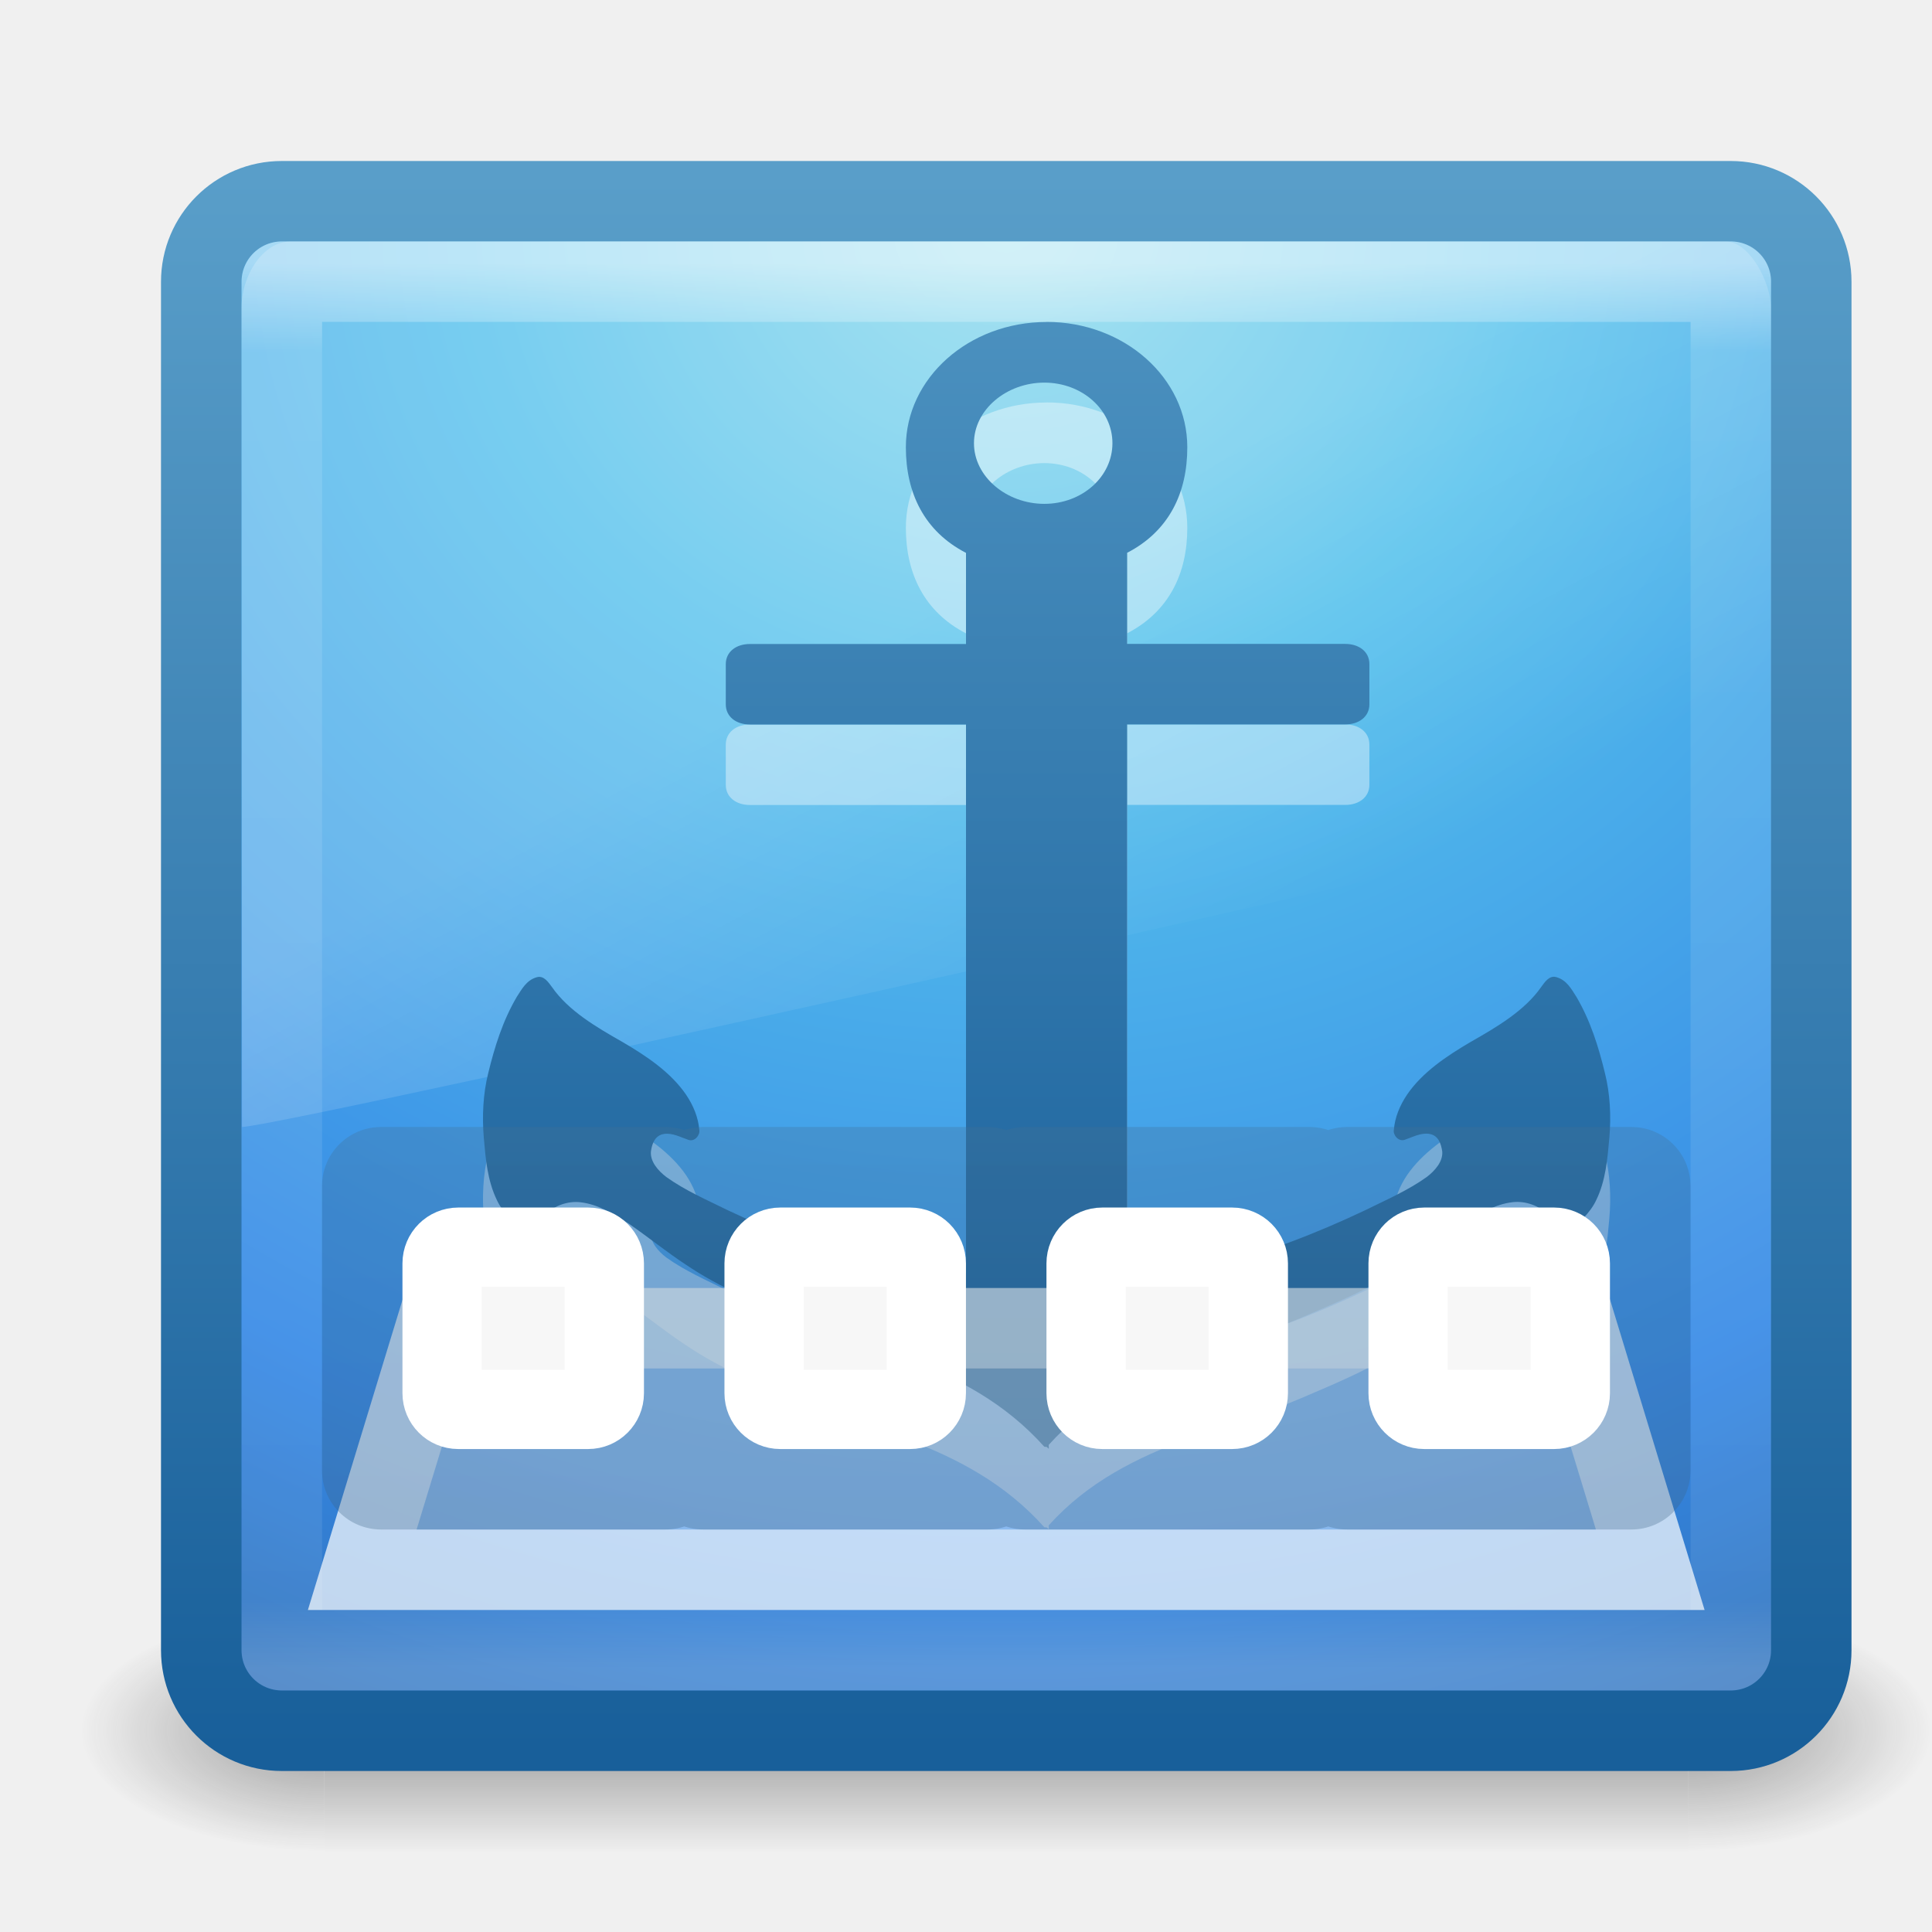
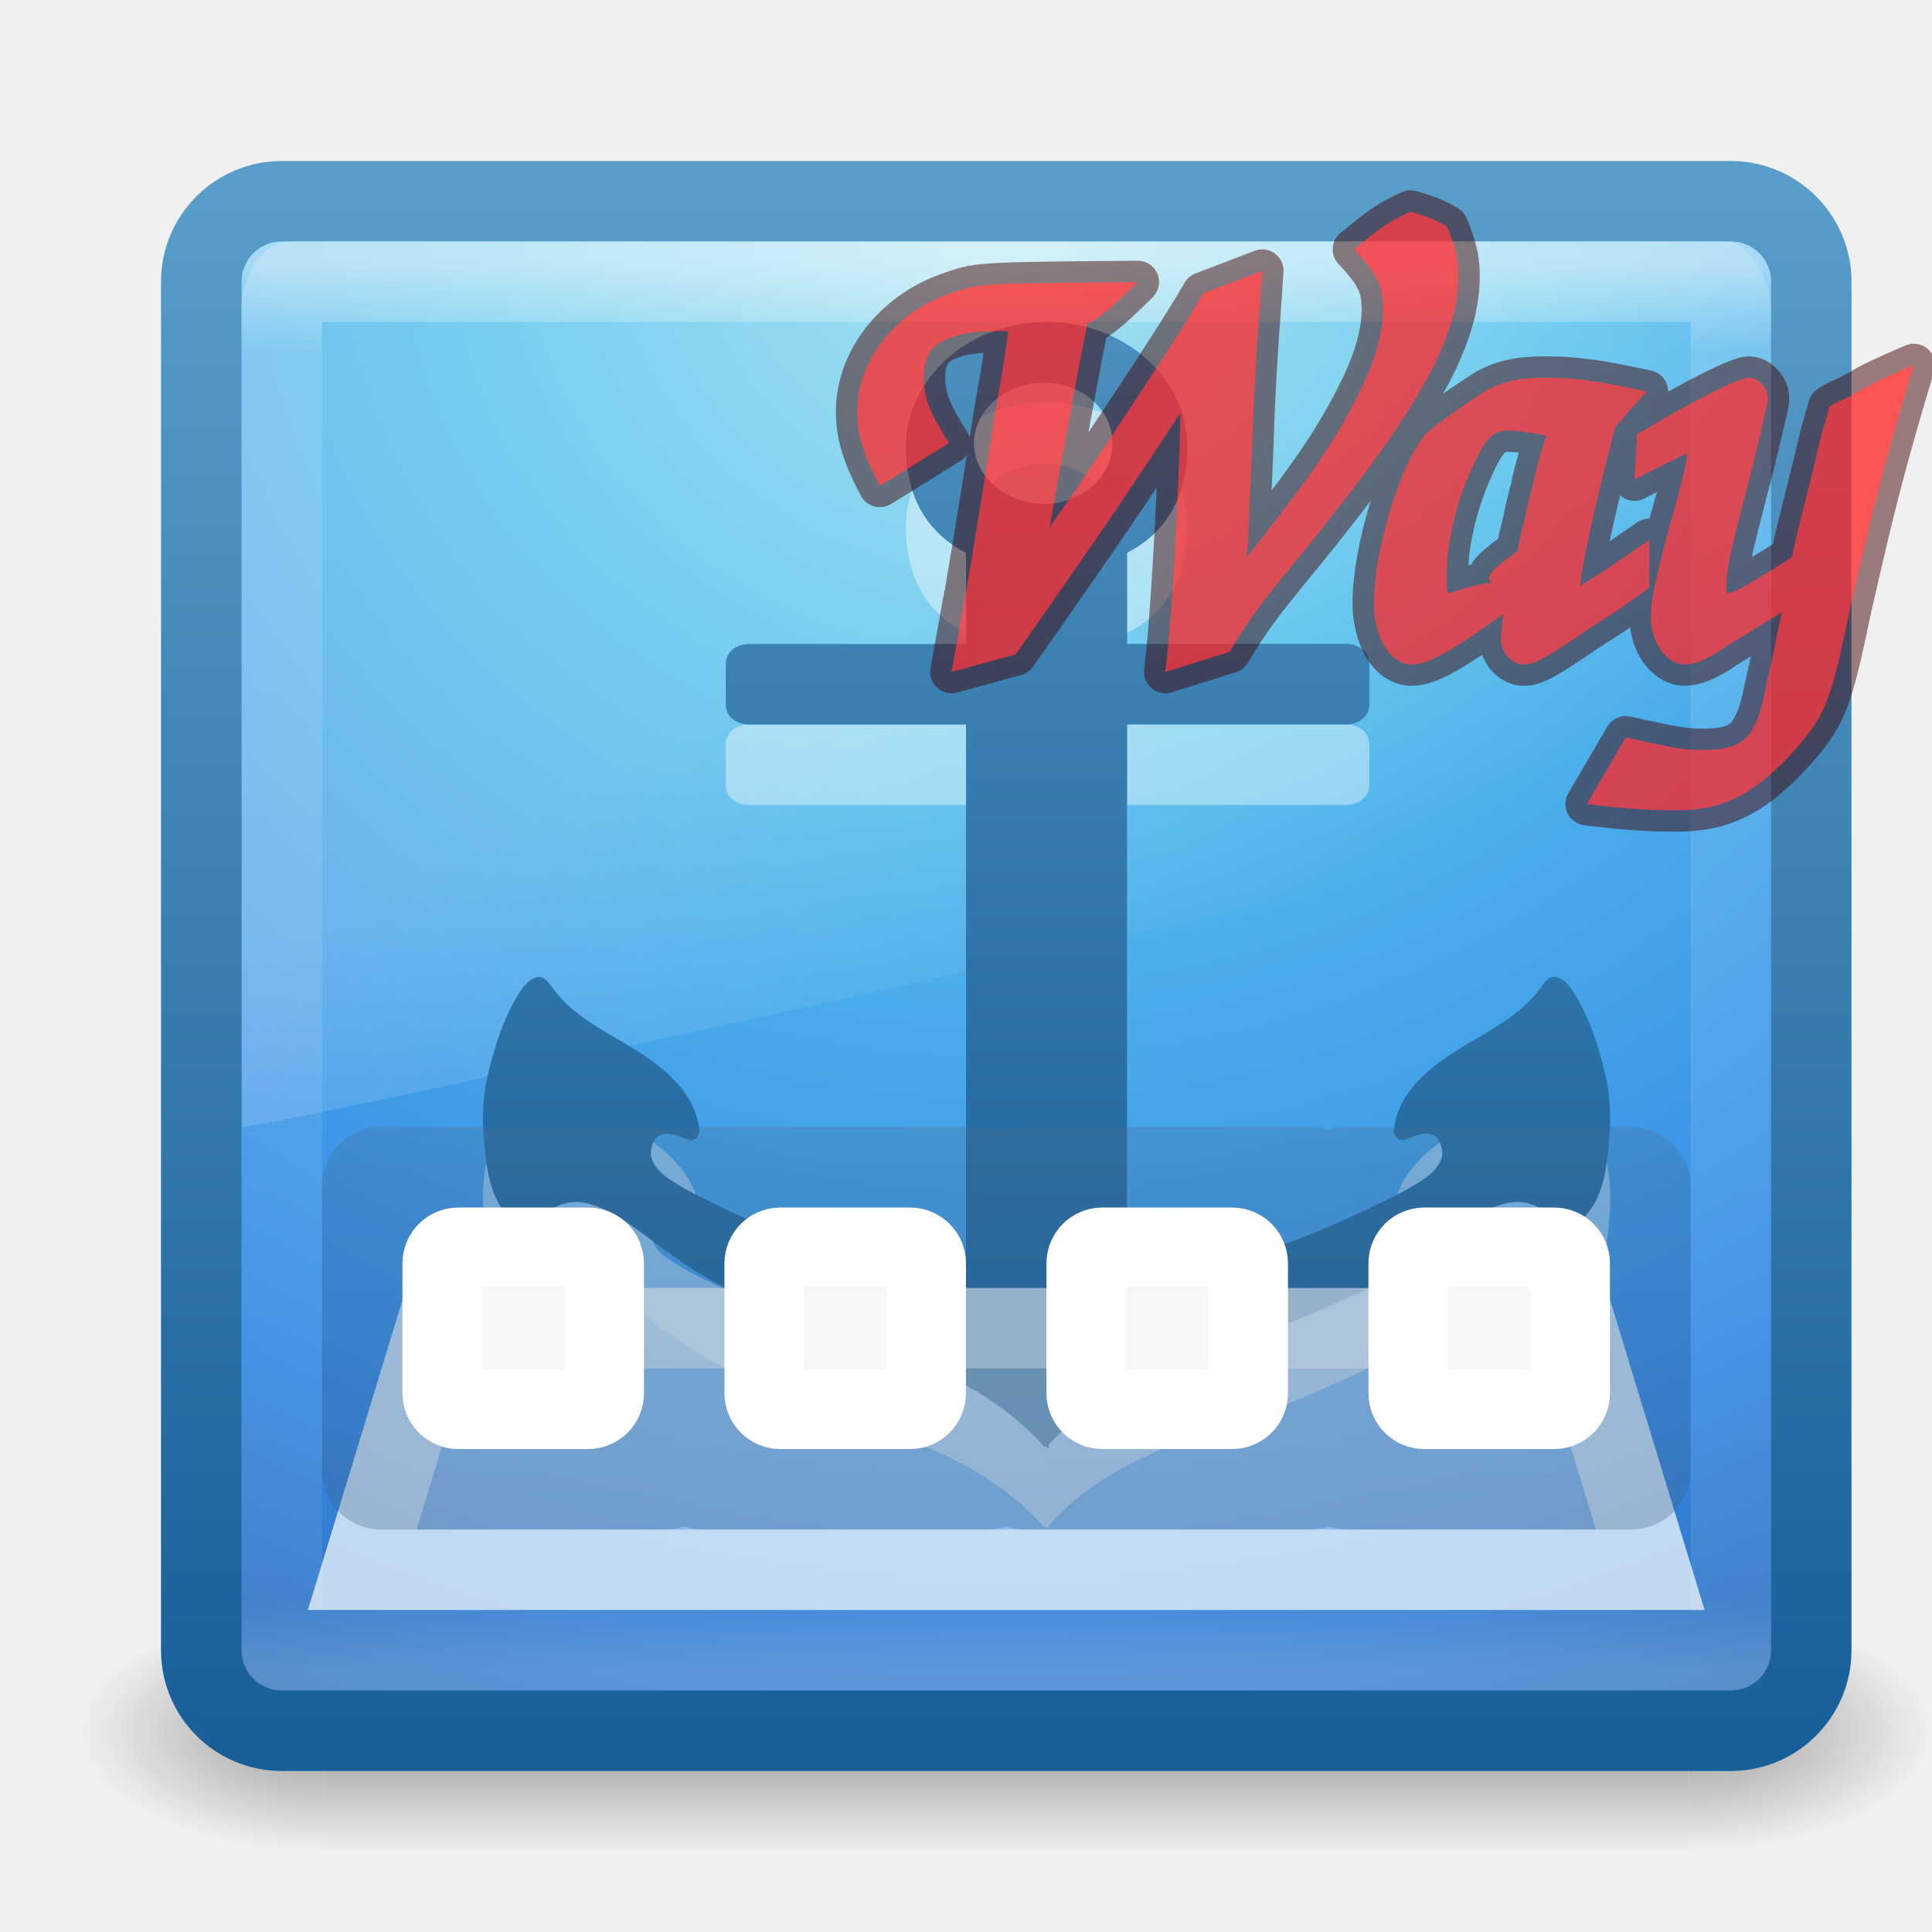
<svg xmlns="http://www.w3.org/2000/svg" xmlns:xlink="http://www.w3.org/1999/xlink" version="1.1" width="24" height="24" id="svg4107">
  <defs id="defs4109">
    <linearGradient x1="19.875" y1="38.245" x2="19.875" y2="-61.256" id="linearGradient3198" xlink:href="#linearGradient3707-319-631-407-1-846-5-4-5-17" gradientUnits="userSpaceOnUse" gradientTransform="matrix(-0.25,0,0,0.25,26.21574,19.75)" />
    <linearGradient id="linearGradient3707-319-631-407-1-846-5-4-5-17">
      <stop id="stop3788-4-8-9-5" style="stop-color:#365a7c;stop-opacity:1" offset="0" />
      <stop id="stop3790-2-1-9-9" style="stop-color:#5ea1ca;stop-opacity:1" offset="1" />
    </linearGradient>
    <linearGradient x1="162.654" y1="226.921" x2="162.654" y2="-22.395" id="linearGradient3189" xlink:href="#linearGradient3707-319-631-407-324" gradientUnits="userSpaceOnUse" gradientTransform="matrix(0.07818215,0,0,0.07224643,3.07819,9.66102)" />
    <linearGradient id="linearGradient3707-319-631-407-324">
      <stop id="stop3760" style="stop-color:#185f9a;stop-opacity:1" offset="0" />
      <stop id="stop3762" style="stop-color:#599ec9;stop-opacity:1" offset="1" />
    </linearGradient>
    <linearGradient x1="16.626" y1="15.298" x2="20.055" y2="24.628" id="linearGradient3289" xlink:href="#linearGradient8265-821-176-38-919-66-249-7-7-8" gradientUnits="userSpaceOnUse" gradientTransform="matrix(0.4124892,0,0,0.5963988,2.580942,7.593243)" />
    <linearGradient id="linearGradient8265-821-176-38-919-66-249-7-7-8">
      <stop id="stop2687-1-9-6" style="stop-color:#ffffff;stop-opacity:1" offset="0" />
      <stop id="stop2689-5-4-8" style="stop-color:#ffffff;stop-opacity:0" offset="1" />
    </linearGradient>
    <linearGradient x1="24" y1="5" x2="24" y2="43" id="linearGradient3302" xlink:href="#linearGradient3924" gradientUnits="userSpaceOnUse" gradientTransform="matrix(0.4864865,0,0,0.4594595,0.8255716,8.971733)" />
    <linearGradient id="linearGradient3924">
      <stop id="stop3926" style="stop-color:#ffffff;stop-opacity:1" offset="0" />
      <stop id="stop3928" style="stop-color:#ffffff;stop-opacity:0.235" offset="0.063" />
      <stop id="stop3930" style="stop-color:#ffffff;stop-opacity:0.157" offset="0.951" />
      <stop id="stop3932" style="stop-color:#ffffff;stop-opacity:0.392" offset="1" />
    </linearGradient>
    <radialGradient cx="7.496" cy="8.45" r="20" fx="7.496" fy="8.45" id="radialGradient3295" xlink:href="#linearGradient2867-449-88-871-390-598-476-591-434-148-57-177" gradientUnits="userSpaceOnUse" gradientTransform="matrix(0,1.138534,-1.267824,-2.0976135e-8,23.21287,2.249711)" />
    <linearGradient id="linearGradient2867-449-88-871-390-598-476-591-434-148-57-177">
      <stop id="stop3750" style="stop-color:#90dbec;stop-opacity:1" offset="0" />
      <stop id="stop3752" style="stop-color:#55c1ec;stop-opacity:1" offset="0.262" />
      <stop id="stop3754" style="stop-color:#3689e6;stop-opacity:1" offset="0.705" />
      <stop id="stop3756" style="stop-color:#2b63a0;stop-opacity:1" offset="1" />
    </linearGradient>
    <linearGradient x1="24" y1="44" x2="24" y2="3.899" id="linearGradient3297" xlink:href="#linearGradient3707-319-631-407-324" gradientUnits="userSpaceOnUse" gradientTransform="matrix(0.5128205,0,0,0.4871795,0.1923074,8.30769)" />
    <radialGradient cx="4.993" cy="43.5" r="2.5" fx="4.993" fy="43.5" id="radialGradient3082" xlink:href="#linearGradient3688-166-749" gradientUnits="userSpaceOnUse" gradientTransform="matrix(2.003784,0,0,1.4,27.98813,-17.4)" />
    <linearGradient id="linearGradient3688-166-749">
      <stop id="stop2883" style="stop-color:#181818;stop-opacity:1" offset="0" />
      <stop id="stop2885" style="stop-color:#181818;stop-opacity:0" offset="1" />
    </linearGradient>
    <radialGradient cx="4.993" cy="43.5" r="2.5" fx="4.993" fy="43.5" id="radialGradient3084" xlink:href="#linearGradient3688-464-309" gradientUnits="userSpaceOnUse" gradientTransform="matrix(2.003784,0,0,1.4,-20.01187,-104.4)" />
    <linearGradient id="linearGradient3688-464-309">
      <stop id="stop2889" style="stop-color:#181818;stop-opacity:1" offset="0" />
      <stop id="stop2891" style="stop-color:#181818;stop-opacity:0" offset="1" />
    </linearGradient>
    <linearGradient x1="25.058" y1="47.028" x2="25.058" y2="39.999" id="linearGradient3086" xlink:href="#linearGradient3702-501-757" gradientUnits="userSpaceOnUse" />
    <linearGradient id="linearGradient3702-501-757">
      <stop id="stop2895" style="stop-color:#181818;stop-opacity:0" offset="0" />
      <stop id="stop2897" style="stop-color:#181818;stop-opacity:1" offset="0.5" />
      <stop id="stop2899" style="stop-color:#181818;stop-opacity:0" offset="1" />
    </linearGradient>
  </defs>
  <g transform="translate(0,-8)" id="layer1">
    <g transform="matrix(0.5749998,0,0,0.3333336,-1.3,15.33331)" id="g2036" style="display:inline">
      <g transform="matrix(1.052632,0,0,1.285713,-1.263158,-13.42854)" id="g3712" style="opacity:0.4">
        <rect width="5" height="7" x="38" y="40" id="rect2801" style="fill:url(#radialGradient3082);fill-opacity:1;stroke:none" />
        <rect width="5" height="7" x="-10" y="-47" transform="scale(-1,-1)" id="rect3696" style="fill:url(#radialGradient3084);fill-opacity:1;stroke:none" />
        <rect width="28" height="7" x="10" y="40" id="rect3700" style="fill:url(#linearGradient3086);fill-opacity:1;stroke:none" />
      </g>
    </g>
    <rect width="20" height="19" rx="1" ry="1" x="2.5" y="10.5" id="rect5505-21" style="color:#000000;fill:url(#radialGradient3295);fill-opacity:1;fill-rule:nonzero;stroke:url(#linearGradient3297);stroke-width:1;stroke-linecap:round;stroke-linejoin:round;stroke-miterlimit:4;stroke-opacity:1;stroke-dasharray:none;stroke-dashoffset:0;marker:none;visibility:visible;display:inline;overflow:visible;enable-background:accumulate" />
    <rect width="18" height="17" x="3.501" y="11.499" id="rect6741-9" style="opacity:0.5;fill:none;stroke:url(#linearGradient3302);stroke-width:1;stroke-linecap:round;stroke-linejoin:round;stroke-miterlimit:4;stroke-opacity:1;stroke-dasharray:none;stroke-dashoffset:0" />
    <path d="M 3.608,11 C 3.269,11 3,11.418 3,11.825 L 3.006,22 C 3.553,21.989 21.585,17.945 22,17.751 l 0,-5.926 C 22,11.514 21.734,11 21.44,11 L 3.608,11 z" id="path3333" style="opacity:0.2;fill:url(#linearGradient3289);fill-opacity:1;fill-rule:evenodd;stroke:none" />
    <path d="m 13,13 c -0.966,0 -1.748,0.697 -1.747,1.556 -1.92e-4,0.57 0.23,1.045 0.747,1.312 l 0,1.132 -2.684,0 c -0.172,0 -0.3,0.097 -0.3,0.25 l 0,0.5 c 0,0.153 0.128,0.25 0.3,0.25 l 2.684,0 0,6.812 c -0.117,0.041 -0.099,0.07 -0.229,0.073 -0.311,-0.002 -0.521,-0.072 -0.819,-0.146 -0.673,-0.175 -1.295,-0.412 -1.911,-0.705 -0.26,-0.128 -0.533,-0.247 -0.764,-0.413 -0.1,-0.076 -0.202,-0.191 -0.191,-0.316 0.013,-0.095 0.047,-0.201 0.164,-0.219 0.105,-0.015 0.207,0.042 0.3,0.073 0.08,0.031 0.149,-0.062 0.137,-0.122 -0.013,-0.157 -0.073,-0.302 -0.164,-0.438 -0.19,-0.278 -0.489,-0.479 -0.792,-0.656 -0.324,-0.184 -0.669,-0.386 -0.874,-0.681 -0.041,-0.054 -0.1,-0.15 -0.191,-0.122 -0.127,0.037 -0.184,0.148 -0.246,0.243 -0.175,0.297 -0.276,0.623 -0.355,0.948 -0.065,0.259 -0.077,0.538 -0.055,0.802 0.023,0.264 0.044,0.531 0.164,0.778 0.076,0.162 0.222,0.286 0.355,0.413 0.085,-0.08 0.159,-0.165 0.246,-0.243 0.112,-0.1 0.273,-0.165 0.437,-0.146 0.223,0.026 0.425,0.152 0.601,0.267 0.247,0.171 0.458,0.344 0.71,0.51 0.399,0.271 0.859,0.464 1.311,0.656 0.376,0.156 0.756,0.311 1.147,0.438 0.07,0.027 0.147,0.026 0.218,0.049 0.703,0.26 1.288,0.575 1.775,1.118 0.003,-0.002 0.025,0.003 0.027,0 0.006,0.006 0.022,0.018 0.027,0.024 0.004,-0.015 -0.004,-0.034 0,-0.049 0.485,-0.537 1.076,-0.835 1.775,-1.094 0.071,-0.023 0.148,-0.021 0.218,-0.049 0.391,-0.127 0.77,-0.282 1.147,-0.438 0.452,-0.193 0.912,-0.385 1.311,-0.656 0.252,-0.166 0.463,-0.339 0.71,-0.51 0.176,-0.115 0.377,-0.242 0.601,-0.267 0.164,-0.019 0.325,0.046 0.437,0.146 0.087,0.078 0.161,0.163 0.246,0.243 0.133,-0.127 0.279,-0.251 0.355,-0.413 0.12,-0.246 0.14,-0.514 0.164,-0.778 0.023,-0.264 0.01,-0.543 -0.055,-0.802 -0.079,-0.325 -0.18,-0.651 -0.355,-0.948 -0.062,-0.096 -0.119,-0.206 -0.246,-0.243 -0.091,-0.029 -0.15,0.067 -0.191,0.122 -0.205,0.294 -0.55,0.497 -0.874,0.681 -0.303,0.178 -0.602,0.378 -0.792,0.656 -0.091,0.136 -0.151,0.281 -0.164,0.438 -0.013,0.059 0.056,0.152 0.137,0.122 0.093,-0.031 0.195,-0.088 0.3,-0.073 0.117,0.017 0.15,0.124 0.164,0.219 0.011,0.125 -0.092,0.24 -0.191,0.316 -0.231,0.166 -0.505,0.285 -0.764,0.413 -0.617,0.293 -1.238,0.53 -1.911,0.705 -0.298,0.073 -0.508,0.144 -0.819,0.146 -0.129,-0.003 -0.111,-0.032 -0.229,-0.073 l 0,-6.812 2.709,0 c 0.172,0 0.3,-0.097 0.3,-0.25 l 0,-0.5 c 0,-0.153 -0.128,-0.25 -0.3,-0.25 l -2.709,0 0,-1.132 c 0.518,-0.268 0.748,-0.742 0.747,-1.312 2.91e-4,-0.859 -0.781,-1.556 -1.747,-1.556 z m -0.027,0.753 c 0.469,-10e-7 0.847,0.337 0.846,0.753 1.41e-4,0.417 -0.377,0.753 -0.846,0.753 -0.469,0 -0.874,-0.337 -0.874,-0.753 -1.41e-4,-0.417 0.405,-0.753 0.874,-0.753 z" id="path1919-8" style="opacity:0.4;fill:#ffffff;fill-opacity:1;fill-rule:nonzero;stroke:none" />
    <path d="m 13,12 c -0.966,0 -1.748,0.697 -1.747,1.556 -1.92e-4,0.57 0.23,1.045 0.747,1.312 l 0,1.132 -2.684,0 c -0.172,0 -0.3,0.097 -0.3,0.25 l 0,0.5 c 0,0.153 0.128,0.25 0.3,0.25 l 2.684,0 0,6.812 c -0.117,0.041 -0.099,0.07 -0.229,0.073 -0.311,-0.002 -0.521,-0.072 -0.819,-0.146 -0.673,-0.175 -1.295,-0.412 -1.911,-0.705 -0.26,-0.128 -0.533,-0.247 -0.764,-0.413 -0.1,-0.076 -0.202,-0.191 -0.191,-0.316 0.013,-0.095 0.047,-0.201 0.164,-0.219 0.105,-0.015 0.207,0.042 0.3,0.073 0.08,0.031 0.149,-0.062 0.137,-0.122 -0.013,-0.157 -0.073,-0.302 -0.164,-0.438 -0.19,-0.278 -0.489,-0.479 -0.792,-0.656 -0.324,-0.184 -0.669,-0.386 -0.874,-0.681 -0.041,-0.054 -0.1,-0.15 -0.191,-0.122 -0.127,0.037 -0.184,0.148 -0.246,0.243 -0.175,0.297 -0.276,0.623 -0.355,0.948 -0.065,0.259 -0.077,0.538 -0.055,0.802 0.023,0.264 0.044,0.531 0.164,0.778 0.076,0.162 0.222,0.286 0.355,0.413 0.085,-0.08 0.159,-0.165 0.246,-0.243 0.112,-0.1 0.273,-0.165 0.437,-0.146 0.223,0.026 0.425,0.152 0.601,0.267 0.247,0.171 0.458,0.344 0.71,0.51 0.399,0.271 0.859,0.464 1.311,0.656 0.376,0.156 0.756,0.311 1.147,0.438 0.07,0.027 0.147,0.026 0.218,0.049 0.703,0.26 1.288,0.575 1.775,1.118 0.003,-0.002 0.025,0.003 0.027,0 0.006,0.006 0.022,0.018 0.027,0.024 0.004,-0.015 -0.004,-0.034 0,-0.049 0.485,-0.537 1.076,-0.835 1.775,-1.094 0.071,-0.023 0.148,-0.021 0.218,-0.049 0.391,-0.127 0.77,-0.282 1.147,-0.438 0.452,-0.193 0.912,-0.385 1.311,-0.656 0.252,-0.166 0.463,-0.339 0.71,-0.51 0.176,-0.115 0.377,-0.242 0.601,-0.267 0.164,-0.019 0.325,0.046 0.437,0.146 0.087,0.078 0.161,0.163 0.246,0.243 0.133,-0.127 0.279,-0.251 0.355,-0.413 0.12,-0.246 0.14,-0.514 0.164,-0.778 0.023,-0.264 0.01,-0.543 -0.055,-0.802 -0.079,-0.325 -0.18,-0.651 -0.355,-0.948 -0.062,-0.096 -0.119,-0.206 -0.246,-0.243 -0.091,-0.029 -0.15,0.067 -0.191,0.122 -0.205,0.294 -0.55,0.497 -0.874,0.681 -0.303,0.178 -0.602,0.378 -0.792,0.656 -0.091,0.136 -0.151,0.281 -0.164,0.438 -0.013,0.059 0.056,0.152 0.137,0.122 0.093,-0.031 0.195,-0.088 0.3,-0.073 0.117,0.017 0.15,0.124 0.164,0.219 0.011,0.125 -0.092,0.24 -0.191,0.316 -0.231,0.166 -0.505,0.285 -0.764,0.413 -0.617,0.293 -1.238,0.53 -1.911,0.705 -0.298,0.073 -0.508,0.144 -0.819,0.146 -0.129,-0.003 -0.111,-0.032 -0.229,-0.073 l 0,-6.812 2.709,0 c 0.172,0 0.3,-0.097 0.3,-0.25 l 0,-0.5 c 0,-0.153 -0.128,-0.25 -0.3,-0.25 l -2.709,0 0,-1.132 c 0.518,-0.268 0.748,-0.742 0.747,-1.312 2.91e-4,-0.859 -0.781,-1.556 -1.747,-1.556 z m -0.027,0.753 c 0.469,-10e-7 0.847,0.337 0.846,0.753 1.41e-4,0.417 -0.377,0.753 -0.846,0.753 -0.469,0 -0.874,-0.337 -0.874,-0.753 -1.41e-4,-0.417 0.405,-0.753 0.874,-0.753 z" id="path1919" style="fill:url(#linearGradient3189);fill-opacity:1;fill-rule:nonzero;stroke:none" />
    <path d="m 4.5,27.5 16,0 -0.914,-3 -14.171,0 z" id="path4306" style="opacity:0.7;fill:#ffffff;fill-opacity:0.588;stroke:#ffffff;stroke-width:1px;stroke-linecap:butt;stroke-linejoin:miter;stroke-opacity:1" />
    <path d="m 20.265,22 -3.531,0 C 16.328,22 16,22.328 16,22.735 l 0,3.531 C 16,26.672 16.328,27 16.735,27 l 3.531,0 C 20.672,27 21,26.672 21,26.265 l 0,-3.531 C 21,22.328 20.672,22 20.265,22 z m -4,0 -3.531,0 C 12.328,22 12,22.328 12,22.735 l 0,3.531 C 12,26.672 12.328,27 12.735,27 l 3.531,0 C 16.672,27 17,26.672 17,26.265 l 0,-3.531 C 17,22.328 16.672,22 16.265,22 z m -4,0 -3.531,0 C 8.328,22 8,22.328 8,22.735 l 0,3.531 C 8,26.672 8.328,27 8.735,27 l 3.531,0 C 12.672,27 13,26.672 13,26.265 l 0,-3.531 C 13,22.328 12.672,22 12.265,22 z M 8.265,22 4.735,22 C 4.328,22 4,22.328 4,22.735 l 0,3.531 C 4,26.672 4.328,27 4.735,27 l 3.531,0 C 8.672,27 9,26.672 9,26.265 L 9,22.735 C 9,22.328 8.672,22 8.265,22 z" id="path3118-2" style="opacity:0.3;color:#000000;fill:url(#linearGradient3198);fill-opacity:1;fill-rule:nonzero;stroke:none;stroke-width:1;marker:none;visibility:visible;display:inline;overflow:visible;enable-background:accumulate" />
    <path d="m 19.306,23.493 -1.613,0 c -0.111,0 -0.201,0.09 -0.201,0.201 l 0,1.613 c 0,0.111 0.09,0.201 0.201,0.201 l 1.613,0 c 0.111,0 0.201,-0.09 0.201,-0.201 l 0,-1.613 c 0,-0.111 -0.09,-0.201 -0.201,-0.201 z m -4,0 -1.613,0 c -0.111,0 -0.201,0.09 -0.201,0.201 l 0,1.613 c 0,0.111 0.09,0.201 0.201,0.201 l 1.613,0 c 0.111,0 0.201,-0.09 0.201,-0.201 l 0,-1.613 c 0,-0.111 -0.09,-0.201 -0.201,-0.201 z m -4,0 -1.613,0 c -0.111,0 -0.201,0.09 -0.201,0.201 l 0,1.613 c 0,0.111 0.09,0.201 0.201,0.201 l 1.613,0 c 0.111,0 0.201,-0.09 0.201,-0.201 l 0,-1.613 c 0,-0.111 -0.09,-0.201 -0.201,-0.201 z m -4,0 -1.613,0 c -0.111,0 -0.201,0.09 -0.201,0.201 l 0,1.613 c 0,0.111 0.09,0.201 0.201,0.201 l 1.613,0 c 0.111,0 0.201,-0.09 0.201,-0.201 l 0,-1.613 c 0,-0.111 -0.09,-0.201 -0.201,-0.201 z" id="path3067-7" style="color:#000000;fill:#f7f7f7;fill-opacity:1;fill-rule:nonzero;stroke:#ffffff;stroke-width:0.985;stroke-linecap:butt;stroke-linejoin:miter;stroke-miterlimit:4;stroke-opacity:1;stroke-dashoffset:0;marker:none;visibility:visible;display:inline;overflow:visible;enable-background:accumulate" />
  </g>
+   <g id="wayplank-text-overlay" style="opacity:0.75;">
+     <text x="22.8" y="8.16" text-anchor="end" style="font-family:'URW Chancery L', 'Brush Script MT', 'Palatino Linotype', 'Century Schoolbook L', 'Georgia', cursive, serif; font-size:7.68px; font-weight:bold; font-style:italic; fill:#ff2222; stroke:#400000; stroke-width:0.53px; stroke-linejoin:round; stroke-opacity:0.65; paint-order:stroke fill;">Way</text>
+   </g>
</svg>
